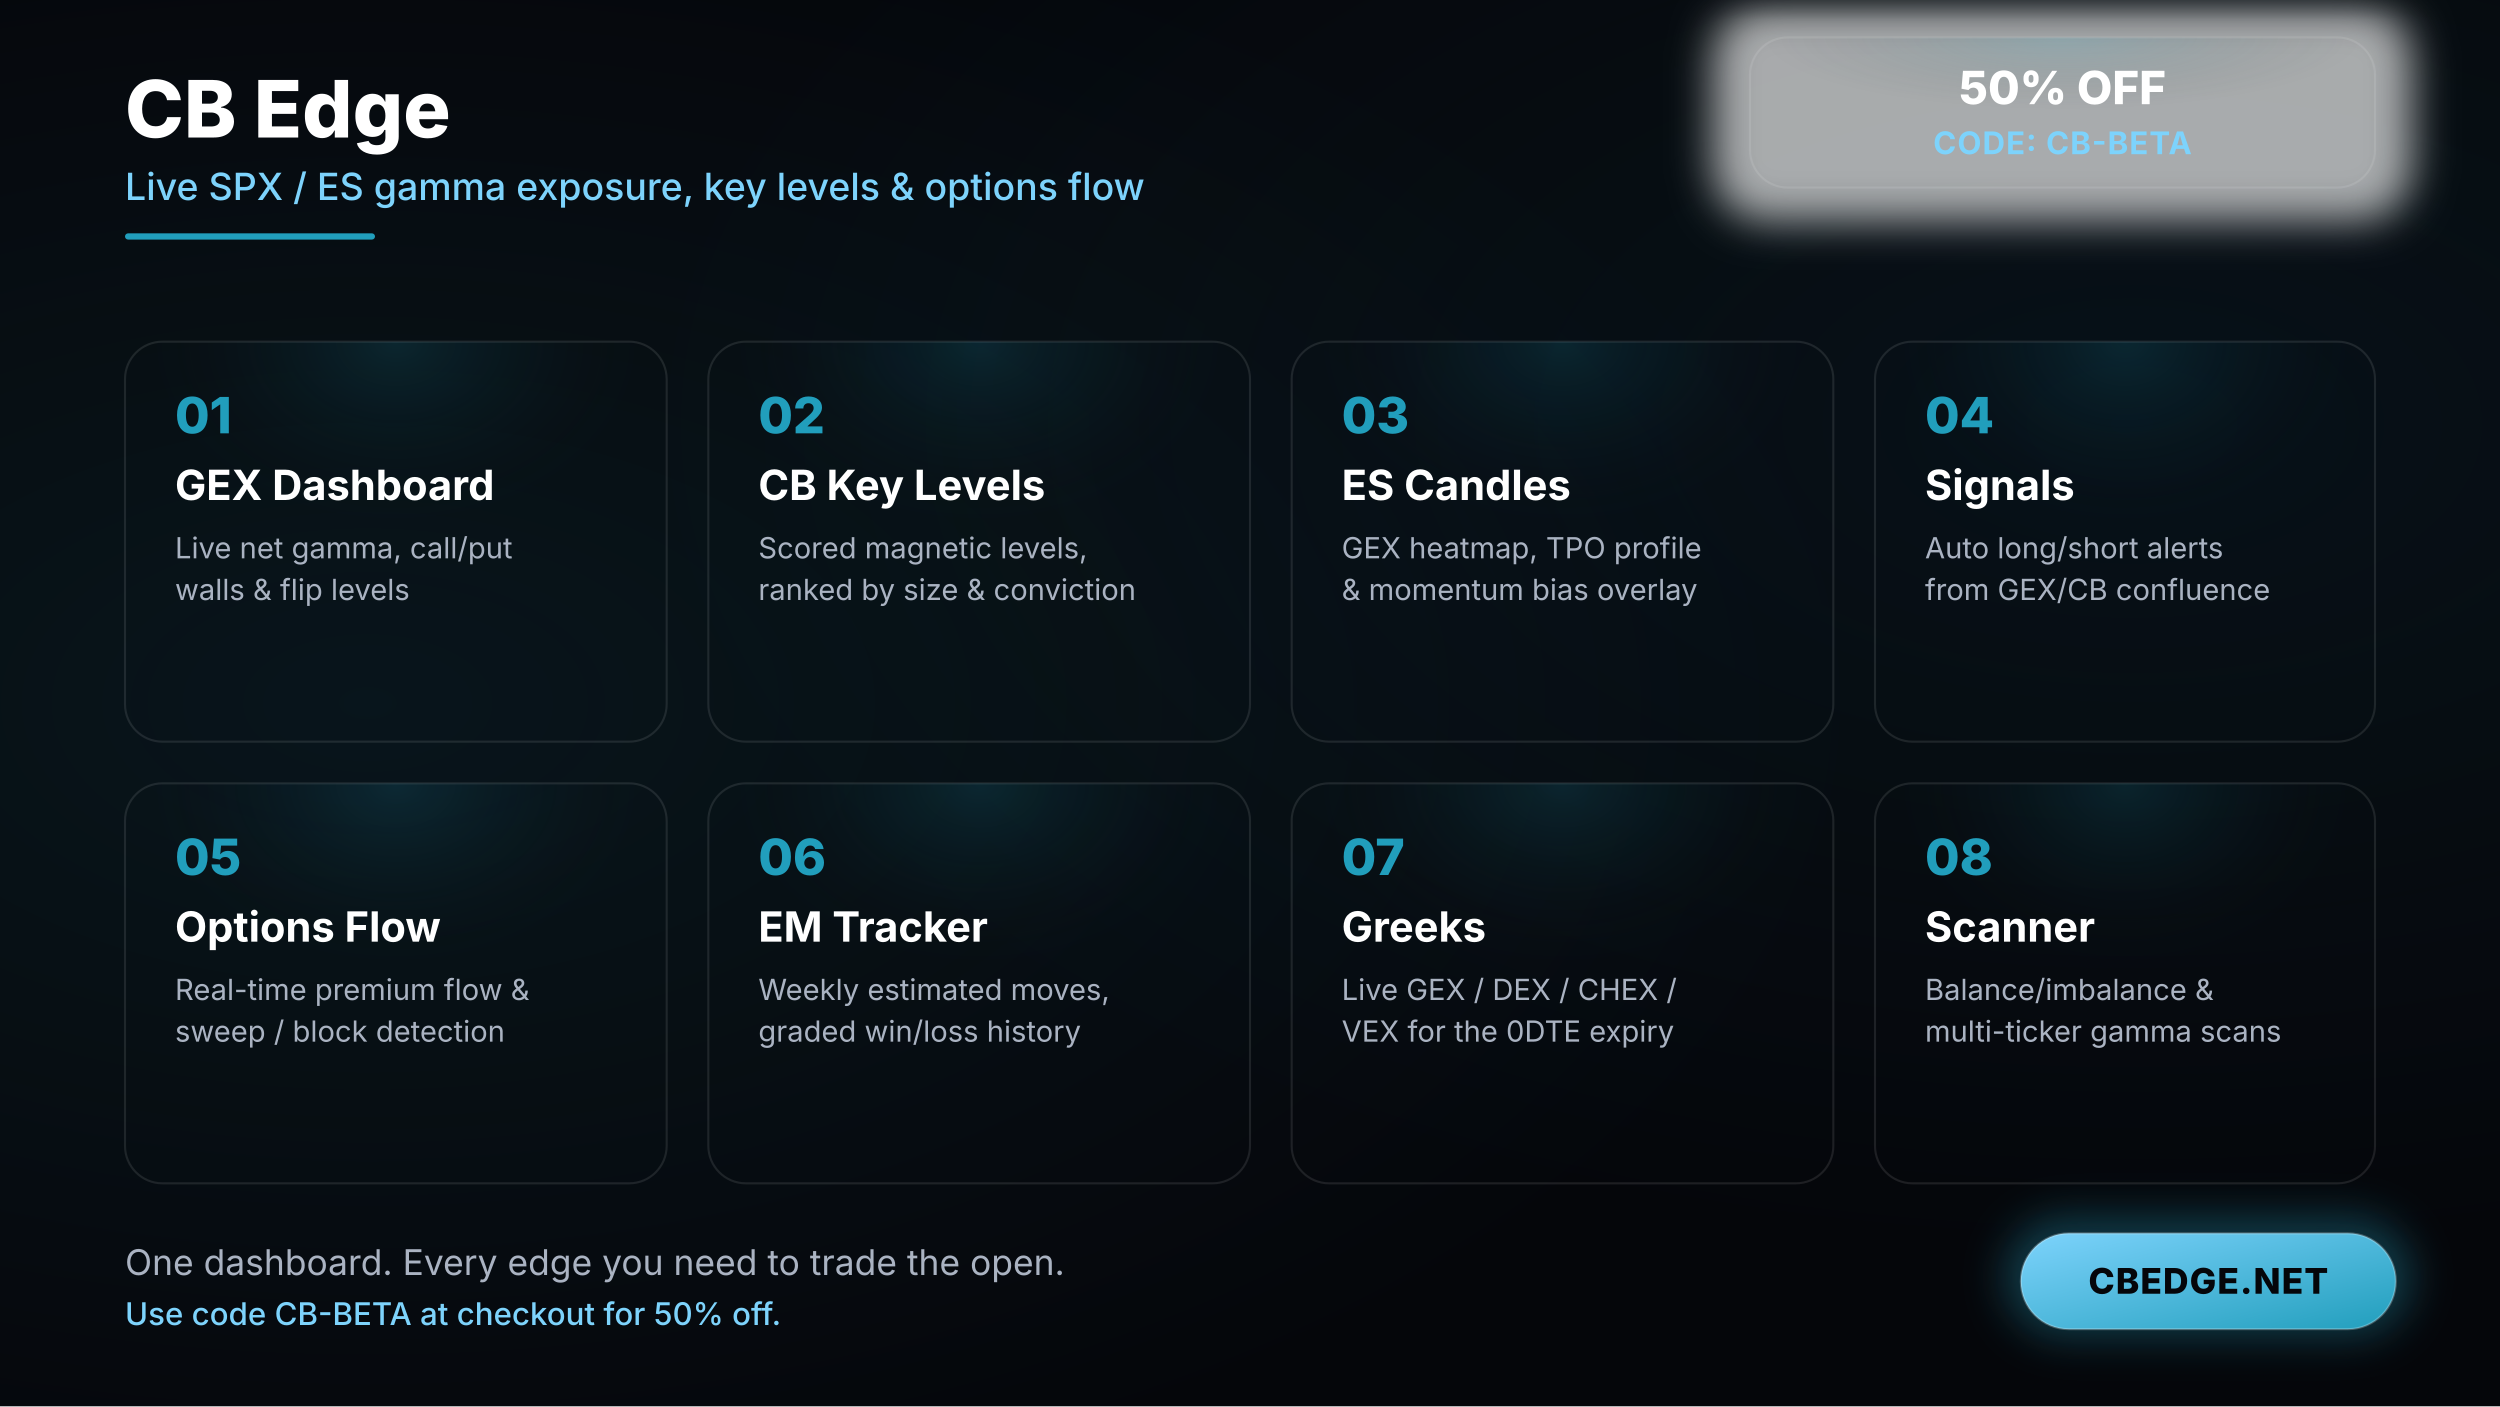
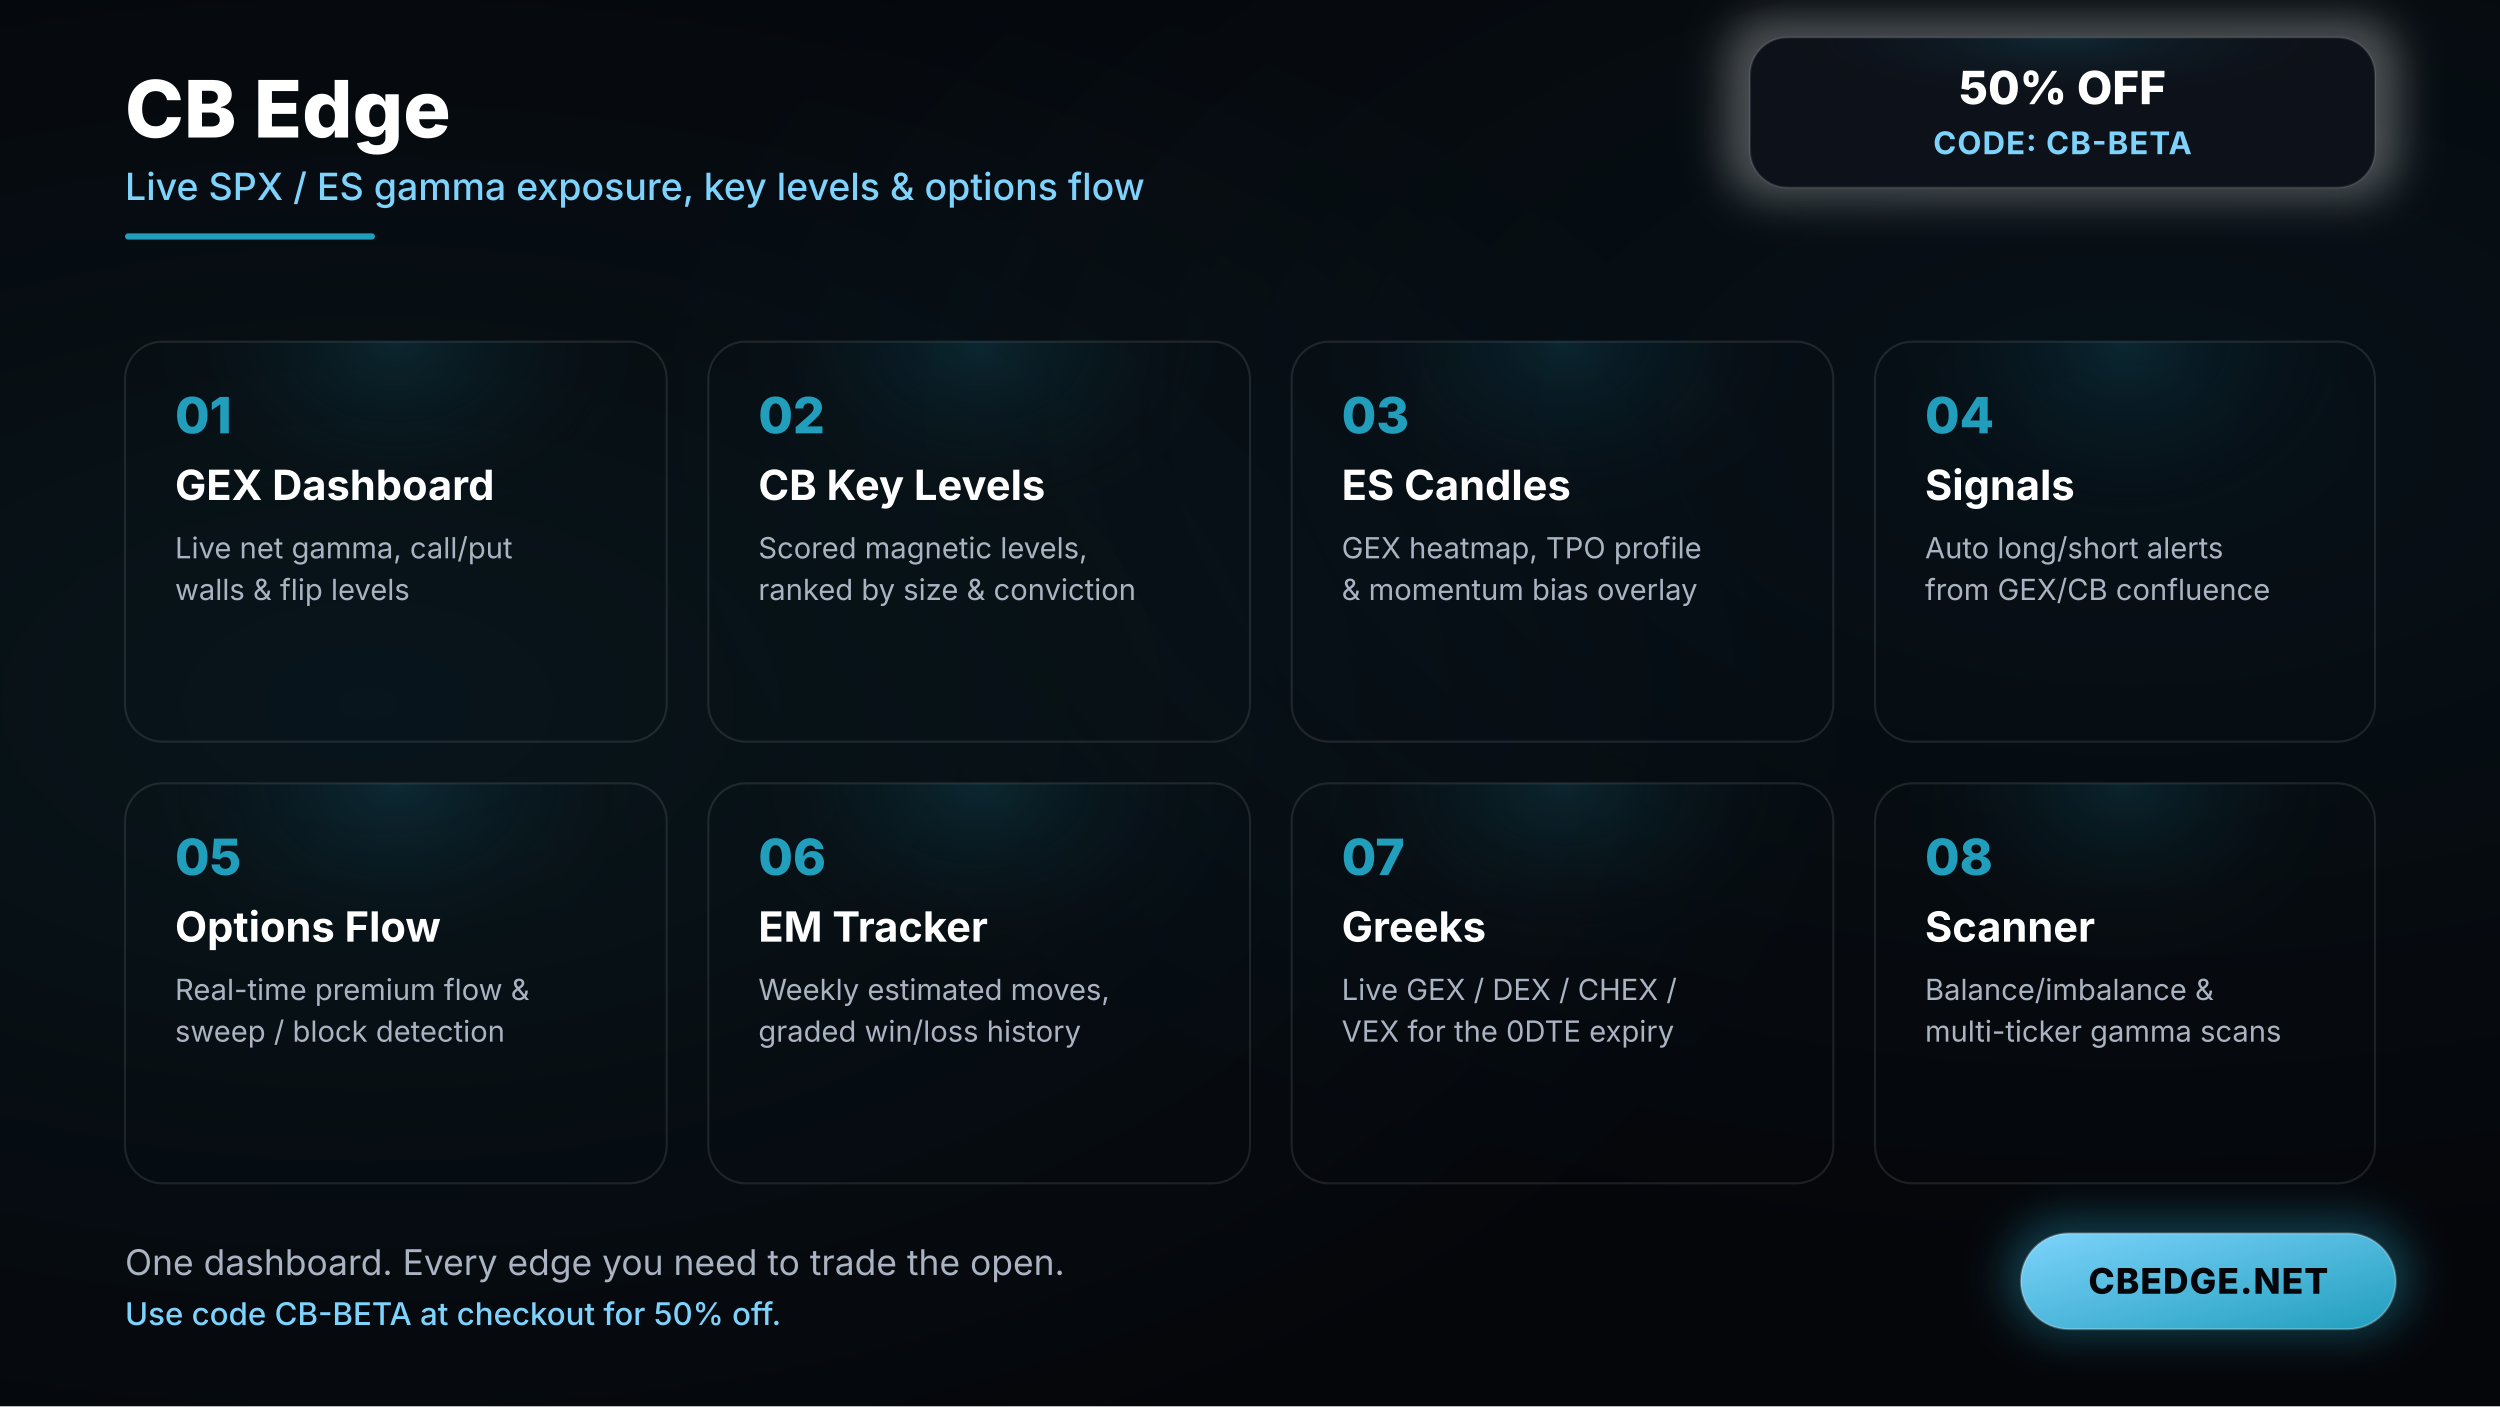
<svg xmlns="http://www.w3.org/2000/svg" viewBox="0 0 1200 675" role="img">
  <defs>
    <radialGradient id="shellGlowL" cx="15%" cy="50%" r="60%">
      <stop offset="0%" stop-color="#219EBC" stop-opacity="0.10" />
      <stop offset="100%" stop-color="#219EBC" stop-opacity="0" />
    </radialGradient>
    <radialGradient id="shellGlowR" cx="85%" cy="30%" r="60%">
      <stop offset="0%" stop-color="#126783" stop-opacity="0.12" />
      <stop offset="100%" stop-color="#126783" stop-opacity="0" />
    </radialGradient>
    <radialGradient id="cardGlow" cx="50%" cy="0%" r="80%">
      <stop offset="0%" stop-color="#219EBC" stop-opacity="0.16" />
      <stop offset="60%" stop-color="#0D1119" stop-opacity="0" />
    </radialGradient>
    <linearGradient id="ctaBtn" x1="0" y1="0" x2="1" y2="1">
      <stop offset="0%" stop-color="#7dd3fc" />
      <stop offset="100%" stop-color="#219EBC" />
    </linearGradient>
    <radialGradient id="promoPanel" cx="50%" cy="0%" r="90%">
      <stop offset="0%" stop-color="#7dd3fc" stop-opacity="0.14" />
      <stop offset="60%" stop-color="#0D1119" stop-opacity="0.9" />
    </radialGradient>
    <filter id="whiteGlow" x="-80%" y="-80%" width="260%" height="260%">
      <feGaussianBlur stdDeviation="10" />
    </filter>
    <style>
    .title { font-family: 'Inter', Arial, sans-serif; font-weight: 800; fill: #ffffff; }
    .tag { font-family: 'Inter', Arial, sans-serif; font-weight: 500; fill: #7dd3fc; }
    .h { font-family: 'Inter', Arial, sans-serif; font-weight: 700; fill: #ffffff; }
    .b { font-family: 'Inter', Arial, sans-serif; font-weight: 400; fill: #aab3c2; }
    .num { font-family: 'Inter', Arial, sans-serif; font-weight: 800; fill: #219EBC; }
    .cta { font-family: 'Inter', Arial, sans-serif; font-weight: 800; fill: #05060A; }
    .promoHead { font-family: 'Inter', Arial, sans-serif; font-weight: 800; fill: #ffffff; }
    .promoCode { font-family: 'Inter', Arial, sans-serif; font-weight: 700; fill: #7dd3fc; }
  </style>
  </defs>
  <rect width="1200" height="675" fill="#05060A" />
  <rect width="1200" height="675" fill="url(#shellGlowL)" />
  <rect width="1200" height="675" fill="url(#shellGlowR)" />
  <text x="60" y="66" class="title" font-size="38">CB Edge</text>
  <text x="60" y="96" class="tag" font-size="18">Live SPX / ES gamma exposure, key levels &amp; options flow</text>
  <rect x="60" y="112" width="120" height="3" rx="1.5" fill="#219EBC" />
-   <rect x="822" y="2" width="336" height="104" rx="26" fill="#ffffff" filter="url(#whiteGlow)" opacity="0.65" />
+   <rect x="828" y="8" width="324" height="88" rx="22" fill="#ffffff" filter="url(#whiteGlow)" opacity="0.28" />
+   <rect x="840" y="18" width="300" height="72" rx="18" fill="#0D1119" />
  <rect x="840" y="18" width="300" height="72" rx="18" fill="url(#cardGlow)" />
  <rect x="840" y="18" width="300" height="72" rx="18" fill="none" stroke="rgba(255,255,255,0.10)" />
  <text x="990" y="50" class="promoHead" font-size="22" text-anchor="middle">50% OFF</text>
  <text x="990" y="74" class="promoCode" font-size="15" text-anchor="middle" letter-spacing="0.5">CODE: CB-BETA</text>
  <g>
    <rect x="60" y="164" width="260" height="192" rx="18" fill="url(#cardGlow)" />
    <rect x="60" y="164" width="260" height="192" rx="18" fill="none" stroke="rgba(255,255,255,0.10)" />
    <text x="84" y="208" class="num" font-size="24">01</text>
    <text x="84" y="240" class="h" font-size="20">GEX Dashboard</text>
    <text x="84" y="268" class="b" font-size="14">Live net gamma, call/put</text>
    <text x="84" y="288" class="b" font-size="14">walls &amp; flip levels</text>
  </g>
  <g>
    <rect x="340" y="164" width="260" height="192" rx="18" fill="url(#cardGlow)" />
    <rect x="340" y="164" width="260" height="192" rx="18" fill="none" stroke="rgba(255,255,255,0.10)" />
    <text x="364" y="208" class="num" font-size="24">02</text>
    <text x="364" y="240" class="h" font-size="20">CB Key Levels</text>
    <text x="364" y="268" class="b" font-size="14">Scored magnetic levels,</text>
    <text x="364" y="288" class="b" font-size="14">ranked by size &amp; conviction</text>
  </g>
  <g>
    <rect x="620" y="164" width="260" height="192" rx="18" fill="url(#cardGlow)" />
    <rect x="620" y="164" width="260" height="192" rx="18" fill="none" stroke="rgba(255,255,255,0.10)" />
    <text x="644" y="208" class="num" font-size="24">03</text>
    <text x="644" y="240" class="h" font-size="20">ES Candles</text>
    <text x="644" y="268" class="b" font-size="14">GEX heatmap, TPO profile</text>
    <text x="644" y="288" class="b" font-size="14">&amp; momentum bias overlay</text>
  </g>
  <g>
    <rect x="900" y="164" width="240" height="192" rx="18" fill="url(#cardGlow)" />
    <rect x="900" y="164" width="240" height="192" rx="18" fill="none" stroke="rgba(255,255,255,0.10)" />
    <text x="924" y="208" class="num" font-size="24" fill="#FB8501">04</text>
    <text x="924" y="240" class="h" font-size="20">Signals</text>
    <text x="924" y="268" class="b" font-size="14">Auto long/short alerts</text>
    <text x="924" y="288" class="b" font-size="14">from GEX/CB confluence</text>
  </g>
  <g>
    <rect x="60" y="376" width="260" height="192" rx="18" fill="url(#cardGlow)" />
    <rect x="60" y="376" width="260" height="192" rx="18" fill="none" stroke="rgba(255,255,255,0.10)" />
    <text x="84" y="420" class="num" font-size="24">05</text>
    <text x="84" y="452" class="h" font-size="20">Options Flow</text>
    <text x="84" y="480" class="b" font-size="14">Real-time premium flow &amp;</text>
    <text x="84" y="500" class="b" font-size="14">sweep / block detection</text>
  </g>
  <g>
    <rect x="340" y="376" width="260" height="192" rx="18" fill="url(#cardGlow)" />
    <rect x="340" y="376" width="260" height="192" rx="18" fill="none" stroke="rgba(255,255,255,0.10)" />
    <text x="364" y="420" class="num" font-size="24">06</text>
    <text x="364" y="452" class="h" font-size="20">EM Tracker</text>
    <text x="364" y="480" class="b" font-size="14">Weekly estimated moves,</text>
    <text x="364" y="500" class="b" font-size="14">graded win/loss history</text>
  </g>
  <g>
    <rect x="620" y="376" width="260" height="192" rx="18" fill="url(#cardGlow)" />
    <rect x="620" y="376" width="260" height="192" rx="18" fill="none" stroke="rgba(255,255,255,0.10)" />
    <text x="644" y="420" class="num" font-size="24">07</text>
    <text x="644" y="452" class="h" font-size="20">Greeks</text>
    <text x="644" y="480" class="b" font-size="14">Live GEX / DEX / CHEX /</text>
    <text x="644" y="500" class="b" font-size="14">VEX for the 0DTE expiry</text>
  </g>
  <g>
    <rect x="900" y="376" width="240" height="192" rx="18" fill="url(#cardGlow)" />
    <rect x="900" y="376" width="240" height="192" rx="18" fill="none" stroke="rgba(255,255,255,0.10)" />
    <text x="924" y="420" class="num" font-size="24">08</text>
    <text x="924" y="452" class="h" font-size="20">Scanner</text>
    <text x="924" y="480" class="b" font-size="14">Balance/imbalance &amp;</text>
    <text x="924" y="500" class="b" font-size="14">multi-ticker gamma scans</text>
  </g>
  <text x="60" y="612" class="b" font-size="17">One dashboard. Every edge you need to trade the open.</text>
  <text x="60" y="636" class="tag" font-size="15">Use code CB-BETA at checkout for 50% off.</text>
  <rect x="962" y="584" width="196" height="58" rx="29" fill="#219EBC" filter="url(#whiteGlow)" opacity="0.35" />
  <rect x="970" y="592" width="180" height="46" rx="23" fill="url(#ctaBtn)" stroke="#ffffff" stroke-opacity="0.25" />
  <text x="1060" y="621" class="cta" font-size="17" text-anchor="middle" letter-spacing="0.5">CBEDGE.NET</text>
</svg>
